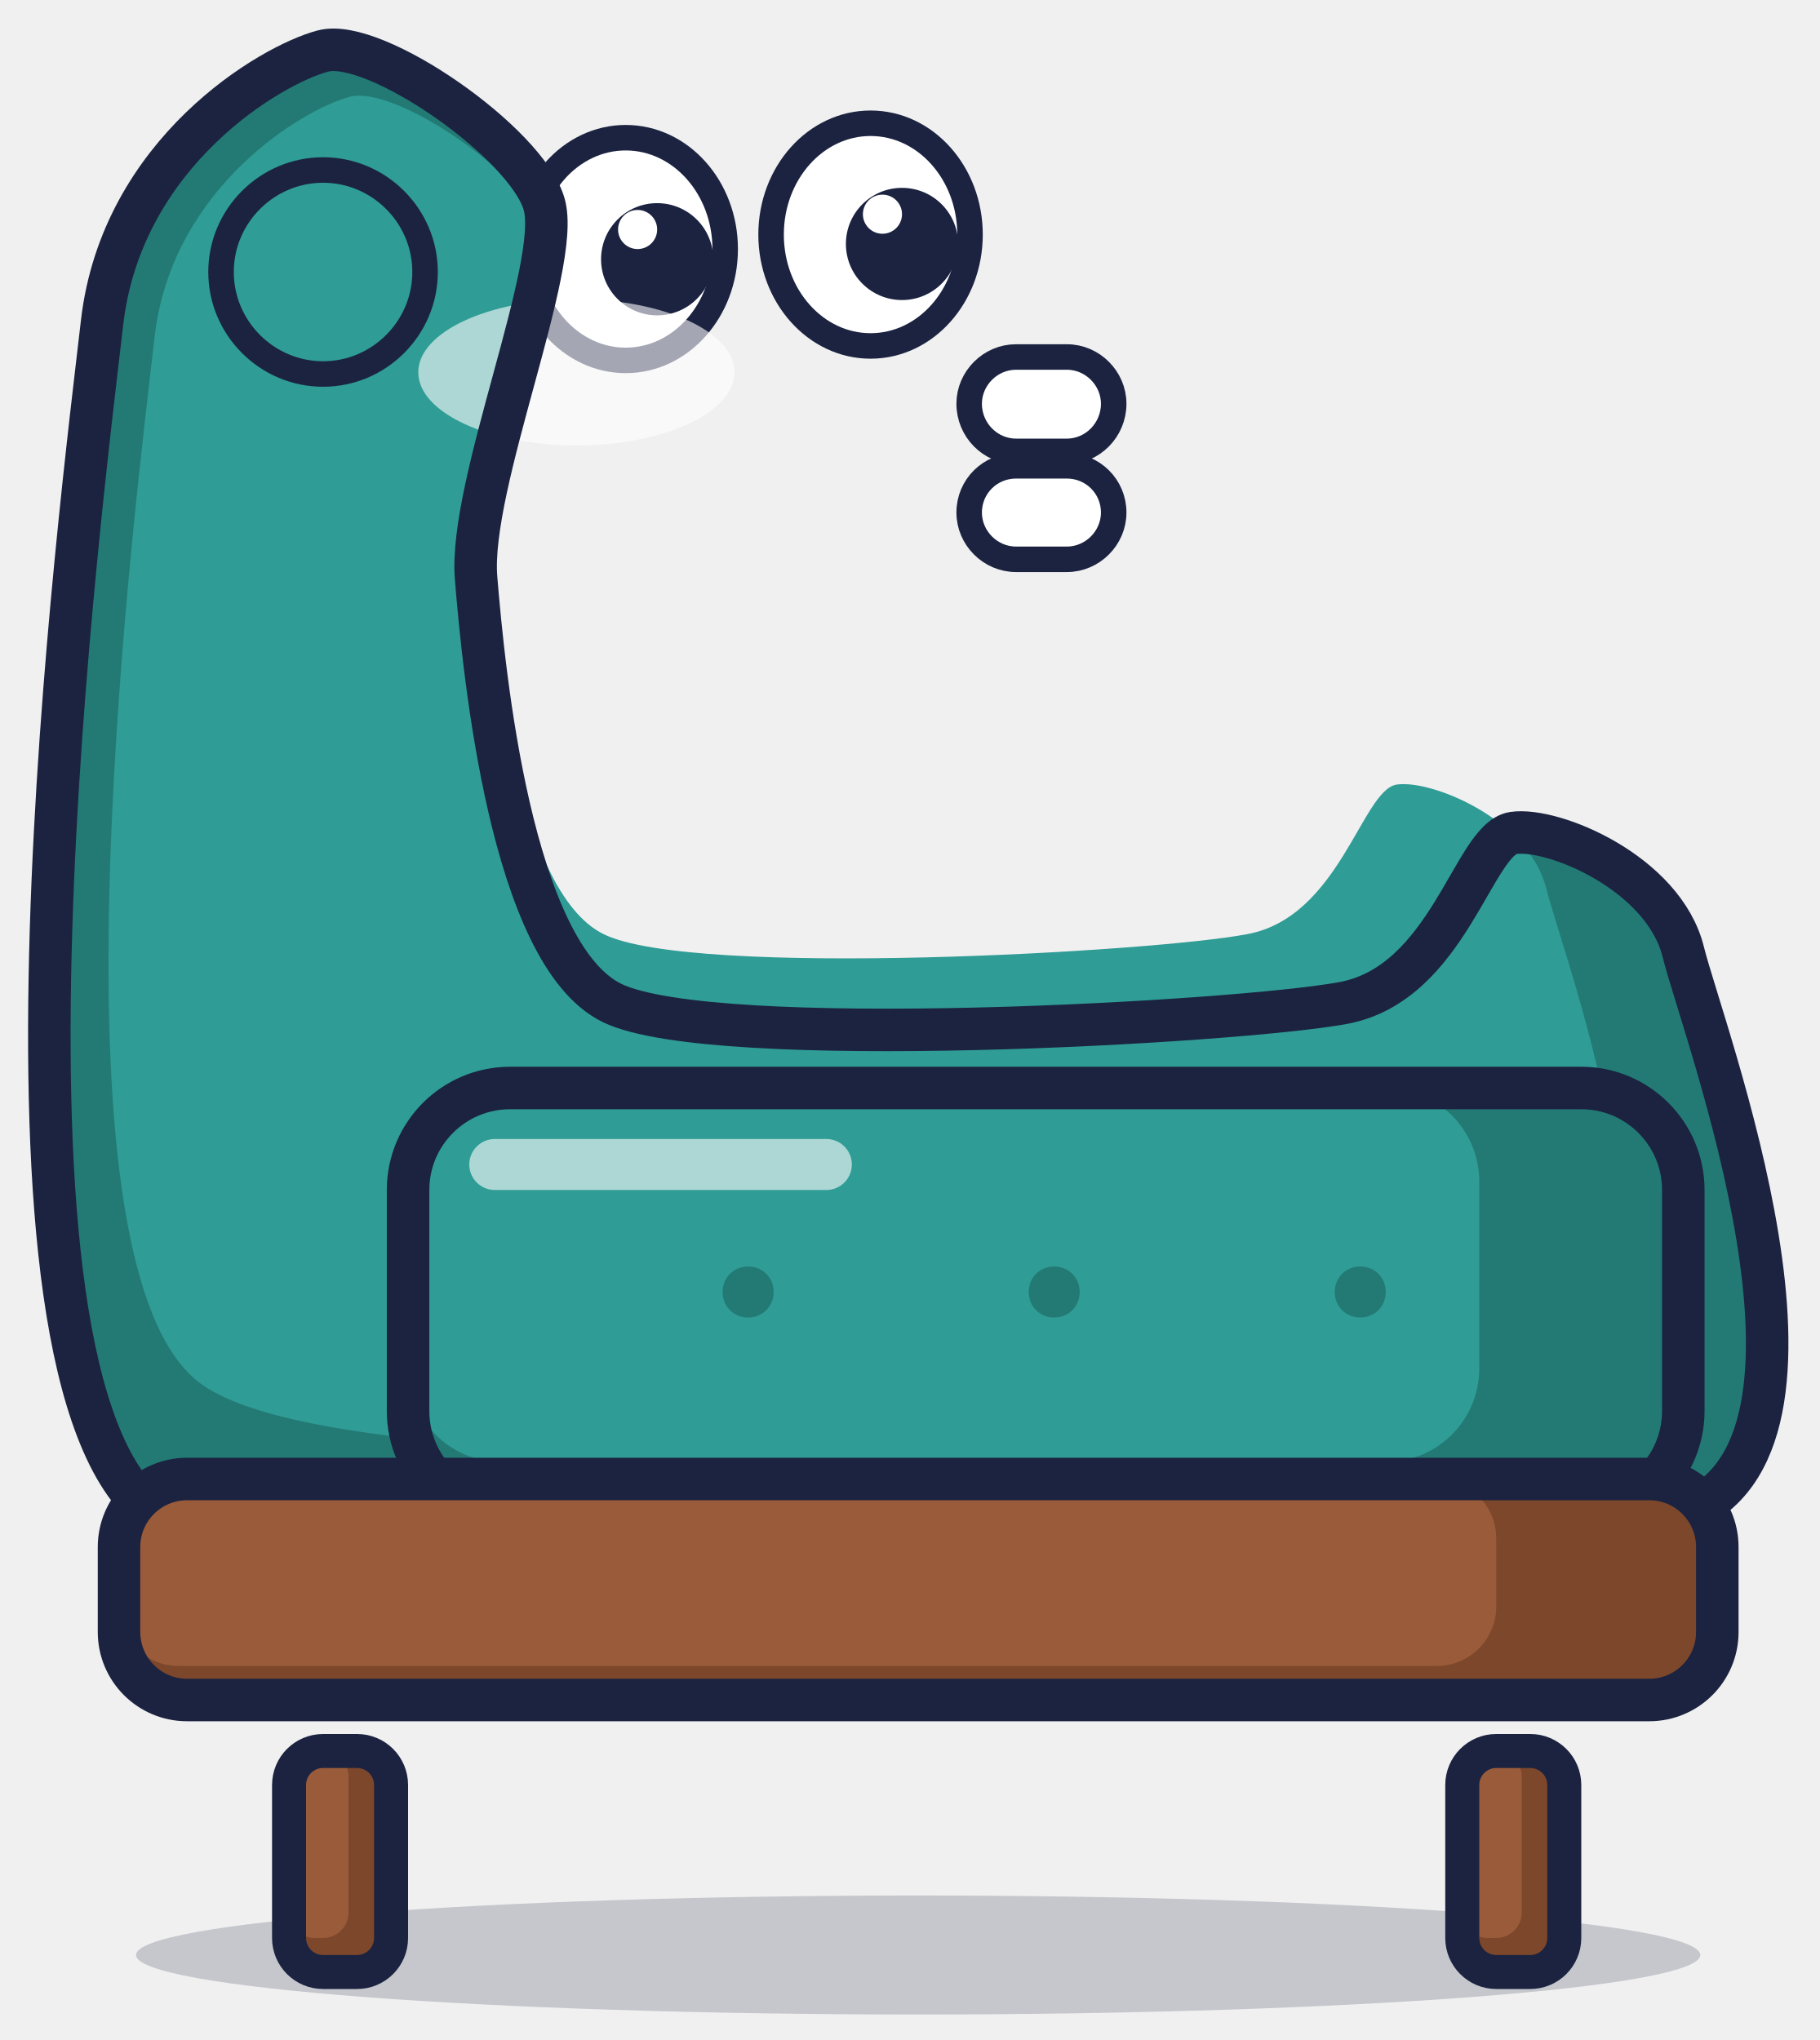
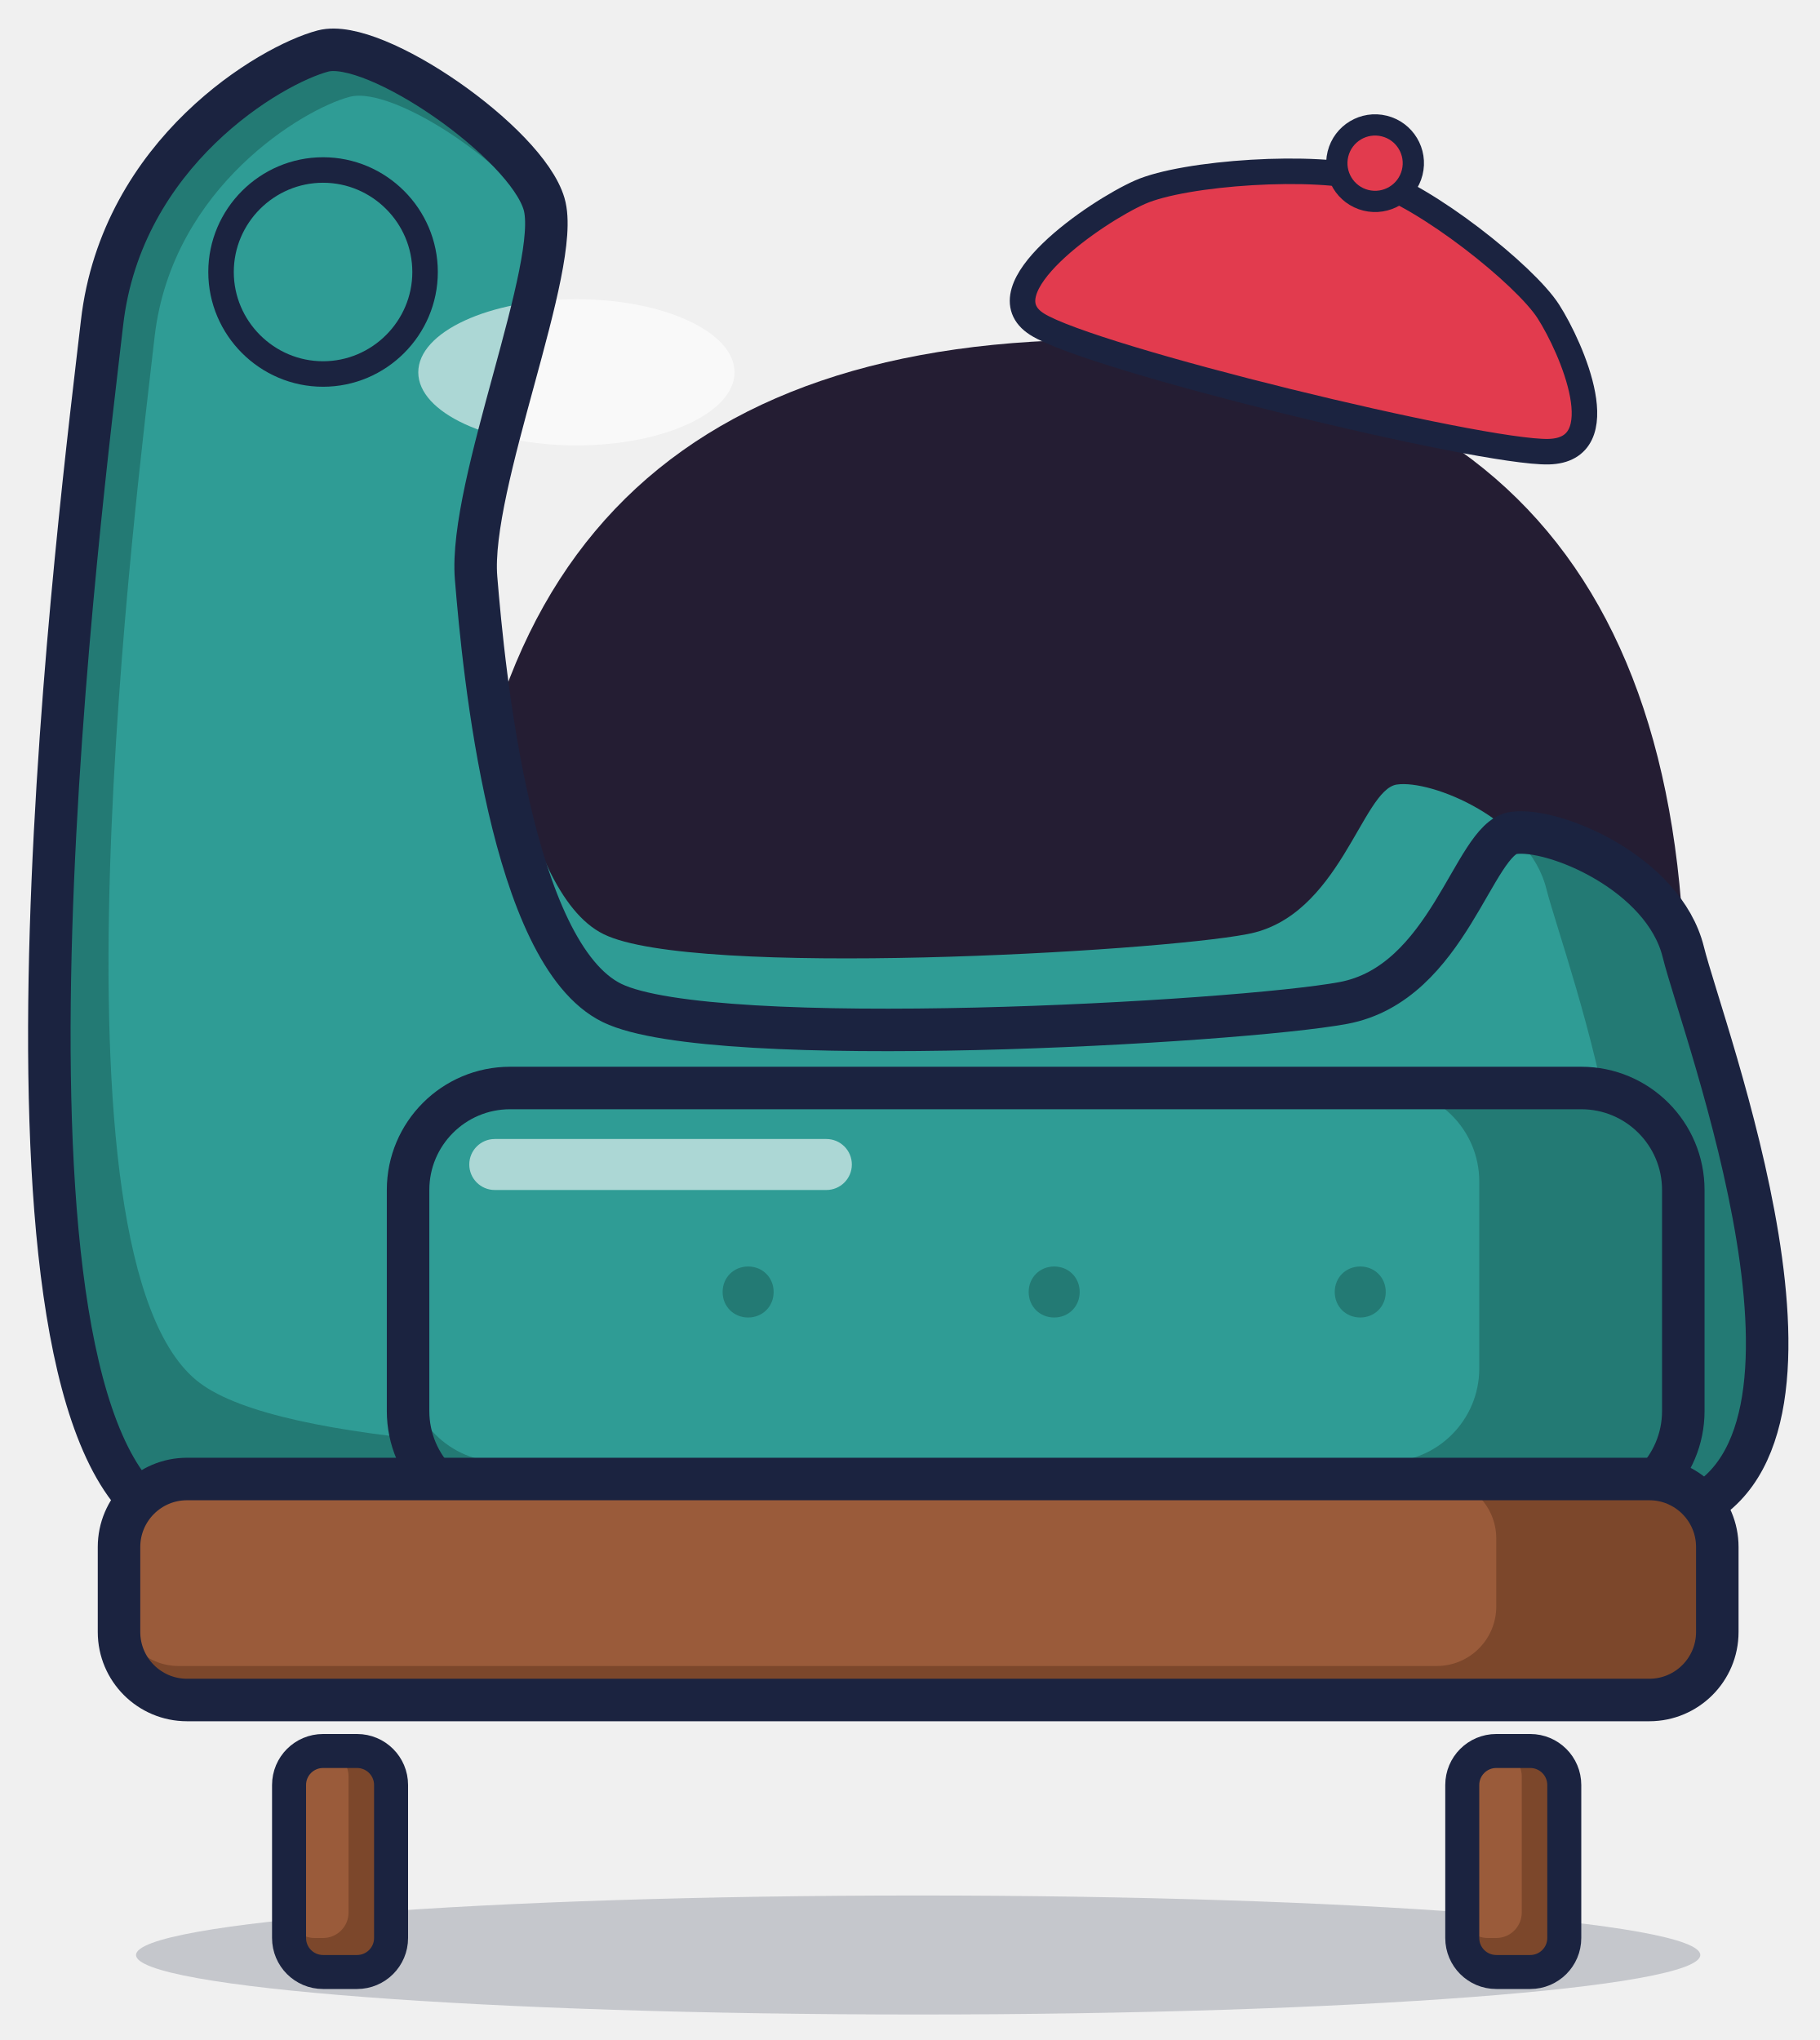
<svg xmlns="http://www.w3.org/2000/svg" width="214" height="240" viewBox="0 0 214 240">
  <ellipse cx="108" cy="230" rx="92" ry="7" fill="#1B2340" fill-opacity="0.2" />
  <rect x="34" y="206" width="12" height="26" rx="4" fill="#7C472B" />
  <rect x="34" y="206" width="7" height="22" rx="3" fill="#9A5B3A" />
  <rect x="34" y="206" width="12" height="26" rx="4" fill="none" stroke="#1B2340" stroke-width="4" stroke-linejoin="round" />
  <rect x="172" y="206" width="12" height="26" rx="4" fill="#7C472B" />
  <rect x="172" y="206" width="7" height="22" rx="3" fill="#9A5B3A" />
  <rect x="172" y="206" width="12" height="26" rx="4" fill="none" stroke="#1B2340" stroke-width="4" stroke-linejoin="round" />
-   <ellipse cx="73.6" cy="29.3" rx="11.7" ry="13.1" fill="#FFFFFF" />
-   <ellipse cx="73.6" cy="29.3" rx="11.7" ry="13.1" fill="none" stroke="#1B2340" stroke-width="3" stroke-linejoin="round" />
-   <circle cx="77.3" cy="30.5" r="6.6" fill="#1B2340" />
-   <circle cx="75" cy="27" r="2.3" fill="#FFFFFF" />
-   <ellipse cx="102.4" cy="27.6" rx="11.7" ry="13.1" fill="#FFFFFF" />
-   <ellipse cx="102.4" cy="27.6" rx="11.7" ry="13.1" fill="none" stroke="#1B2340" stroke-width="3" stroke-linejoin="round" />
-   <circle cx="106.1" cy="28.7" r="6.6" fill="#1B2340" />
-   <circle cx="103.8" cy="25.2" r="2.3" fill="#FFFFFF" />
-   <path d="M119.5 42L125.5 42C128.5 42 131 44.5 131 47.5L131 47.5C131 50.6 128.5 53.1 125.5 53.1L119.5 53.1C116.5 53.1 114 50.6 114 47.5L114 47.5C114 44.5 116.5 42 119.5 42Z" fill="#FFFFFF" />
-   <path d="M119.5 42L125.5 42C128.5 42 131 44.5 131 47.5L131 47.5C131 50.6 128.5 53.1 125.5 53.1L119.5 53.1C116.5 53.1 114 50.6 114 47.5L114 47.5C114 44.5 116.5 42 119.5 42Z" fill="none" stroke="#1B2340" stroke-width="3" stroke-linejoin="round" stroke-linecap="round" />
-   <path d="M119.5 54.8L125.5 54.8C128.5 54.8 131 57.2 131 60.3L131 60.3C131 63.3 128.5 65.8 125.5 65.8L119.5 65.8C116.5 65.8 114 63.3 114 60.3L114 60.3C114 57.2 116.5 54.8 119.5 54.8Z" fill="#FFFFFF" />
-   <path d="M119.5 54.8L125.5 54.8C128.5 54.8 131 57.2 131 60.3L131 60.3C131 63.3 128.5 65.8 125.5 65.8L119.5 65.8C116.5 65.8 114 63.3 114 60.3L114 60.3C114 57.2 116.5 54.8 119.5 54.8Z" fill="none" stroke="#1B2340" stroke-width="3" stroke-linejoin="round" stroke-linecap="round" />
+   <path d="M54 126Q50 42 126 40Q202 42 198 126Z" fill="#241D33" />
+   <g transform="rotate(14 154 42)">
+     <path d="M122 46C114.8 43.6 125.5 31.5 130 28C134.5 24.5 149.3 19.7 156 20C162.7 20.3 176.3 26.5 180 30C183.7 33.5 191.7 43.9 184 46C176.3 48.1 129.2 48.4 122 46Z" fill="#E23B4E" />
+     <path d="M122 46C114.8 43.6 125.5 31.5 130 28C134.5 24.5 149.3 19.7 156 20C162.7 20.3 176.3 26.5 180 30C183.7 33.5 191.7 43.9 184 46C176.3 48.1 129.2 48.4 122 46Z" fill="none" stroke="#1B2340" stroke-width="3" stroke-linejoin="round" stroke-linecap="round" />
+     <circle cx="156" cy="18" r="4.5" fill="#E23B4E" stroke="#1B2340" stroke-width="2.5" stroke-linejoin="round" />
+   </g>
  <path d="M18 178C-3.7 161.7 9.7 58.1 12 38C14.3 17.9 31.9 7.6 38 6C44.1 4.4 61.9 16.8 64 24C66.1 31.2 55.1 57 56 68C56.9 79 60.1 112.2 72 118C83.9 123.8 145.6 120.3 158 118C170.4 115.7 173.3 98.7 178 98C182.7 97.3 195.7 102.7 198 112C200.3 121.3 219 170.3 198 178C177 185.7 39.7 194.3 18 178Z" fill="#237A74" />
  <path d="M23.5 162.7C4.4 148.4 16.2 57.2 18.2 39.5C20.3 21.9 35.8 12.8 41.1 11.4C46.5 9.9 62.2 20.8 64 27.2C65.9 33.6 56.1 56.3 57 65.9C57.8 75.6 60.6 104.8 71 109.9C81.5 115.1 135.8 112 146.7 109.9C157.6 107.9 160.2 92.9 164.3 92.3C168.4 91.7 179.9 96.4 181.9 104.6C184 112.9 200.4 156 181.9 162.7C163.4 169.5 42.6 177.1 23.5 162.7Z" fill="#2F9C95" />
  <ellipse cx="67.8" cy="43.8" rx="18.6" ry="8.6" fill="#FFFFFF" fill-opacity="0.6" />
  <path d="M18 178C-3.7 161.7 9.7 58.1 12 38C14.3 17.9 31.9 7.6 38 6C44.1 4.4 61.9 16.8 64 24C66.1 31.2 55.1 57 56 68C56.9 79 60.1 112.2 72 118C83.9 123.8 145.6 120.3 158 118C170.4 115.7 173.3 98.7 178 98C182.7 97.3 195.7 102.7 198 112C200.3 121.3 219 170.3 198 178C177 185.7 39.7 194.3 18 178Z" fill="none" stroke="#1B2340" stroke-width="5" stroke-linejoin="round" stroke-linecap="round" />
  <path d="M50 32C50 38.6 44.6 44 38 44C31.4 44 26 38.6 26 32C26 25.4 31.4 20 38 20C44.6 20 50 25.4 50 32Z" fill="none" stroke="#1B2340" stroke-width="3" stroke-linejoin="round" stroke-linecap="round" />
  <rect x="48" y="128" width="150" height="50" rx="12" fill="#237A74" />
  <rect x="48" y="128" width="126" height="44" rx="11" fill="#2F9C95" />
  <rect x="55.2" y="134" width="45" height="6" rx="3" fill="#FFFFFF" fill-opacity="0.6" />
  <rect x="48" y="128" width="150" height="50" rx="12" fill="none" stroke="#1B2340" stroke-width="5" stroke-linejoin="round" />
  <path d="M91 152C91 153.7 89.7 155 88 155C86.3 155 85 153.7 85 152C85 150.3 86.3 149 88 149C89.7 149 91 150.3 91 152ZM127 152C127 153.7 125.7 155 124 155C122.3 155 121 153.7 121 152C121 150.3 122.3 149 124 149C125.7 149 127 150.3 127 152ZM163 152C163 153.7 161.7 155 160 155C158.3 155 157 153.7 157 152C157 150.3 158.3 149 160 149C161.7 149 163 150.3 163 152Z" fill="#237A74" />
  <rect x="14" y="174" width="188" height="26" rx="8" fill="#7C472B" />
  <rect x="14" y="174" width="162" height="22" rx="7" fill="#9A5B3A" />
  <rect x="14" y="174" width="188" height="26" rx="8" fill="none" stroke="#1B2340" stroke-width="5" stroke-linejoin="round" />
</svg>
